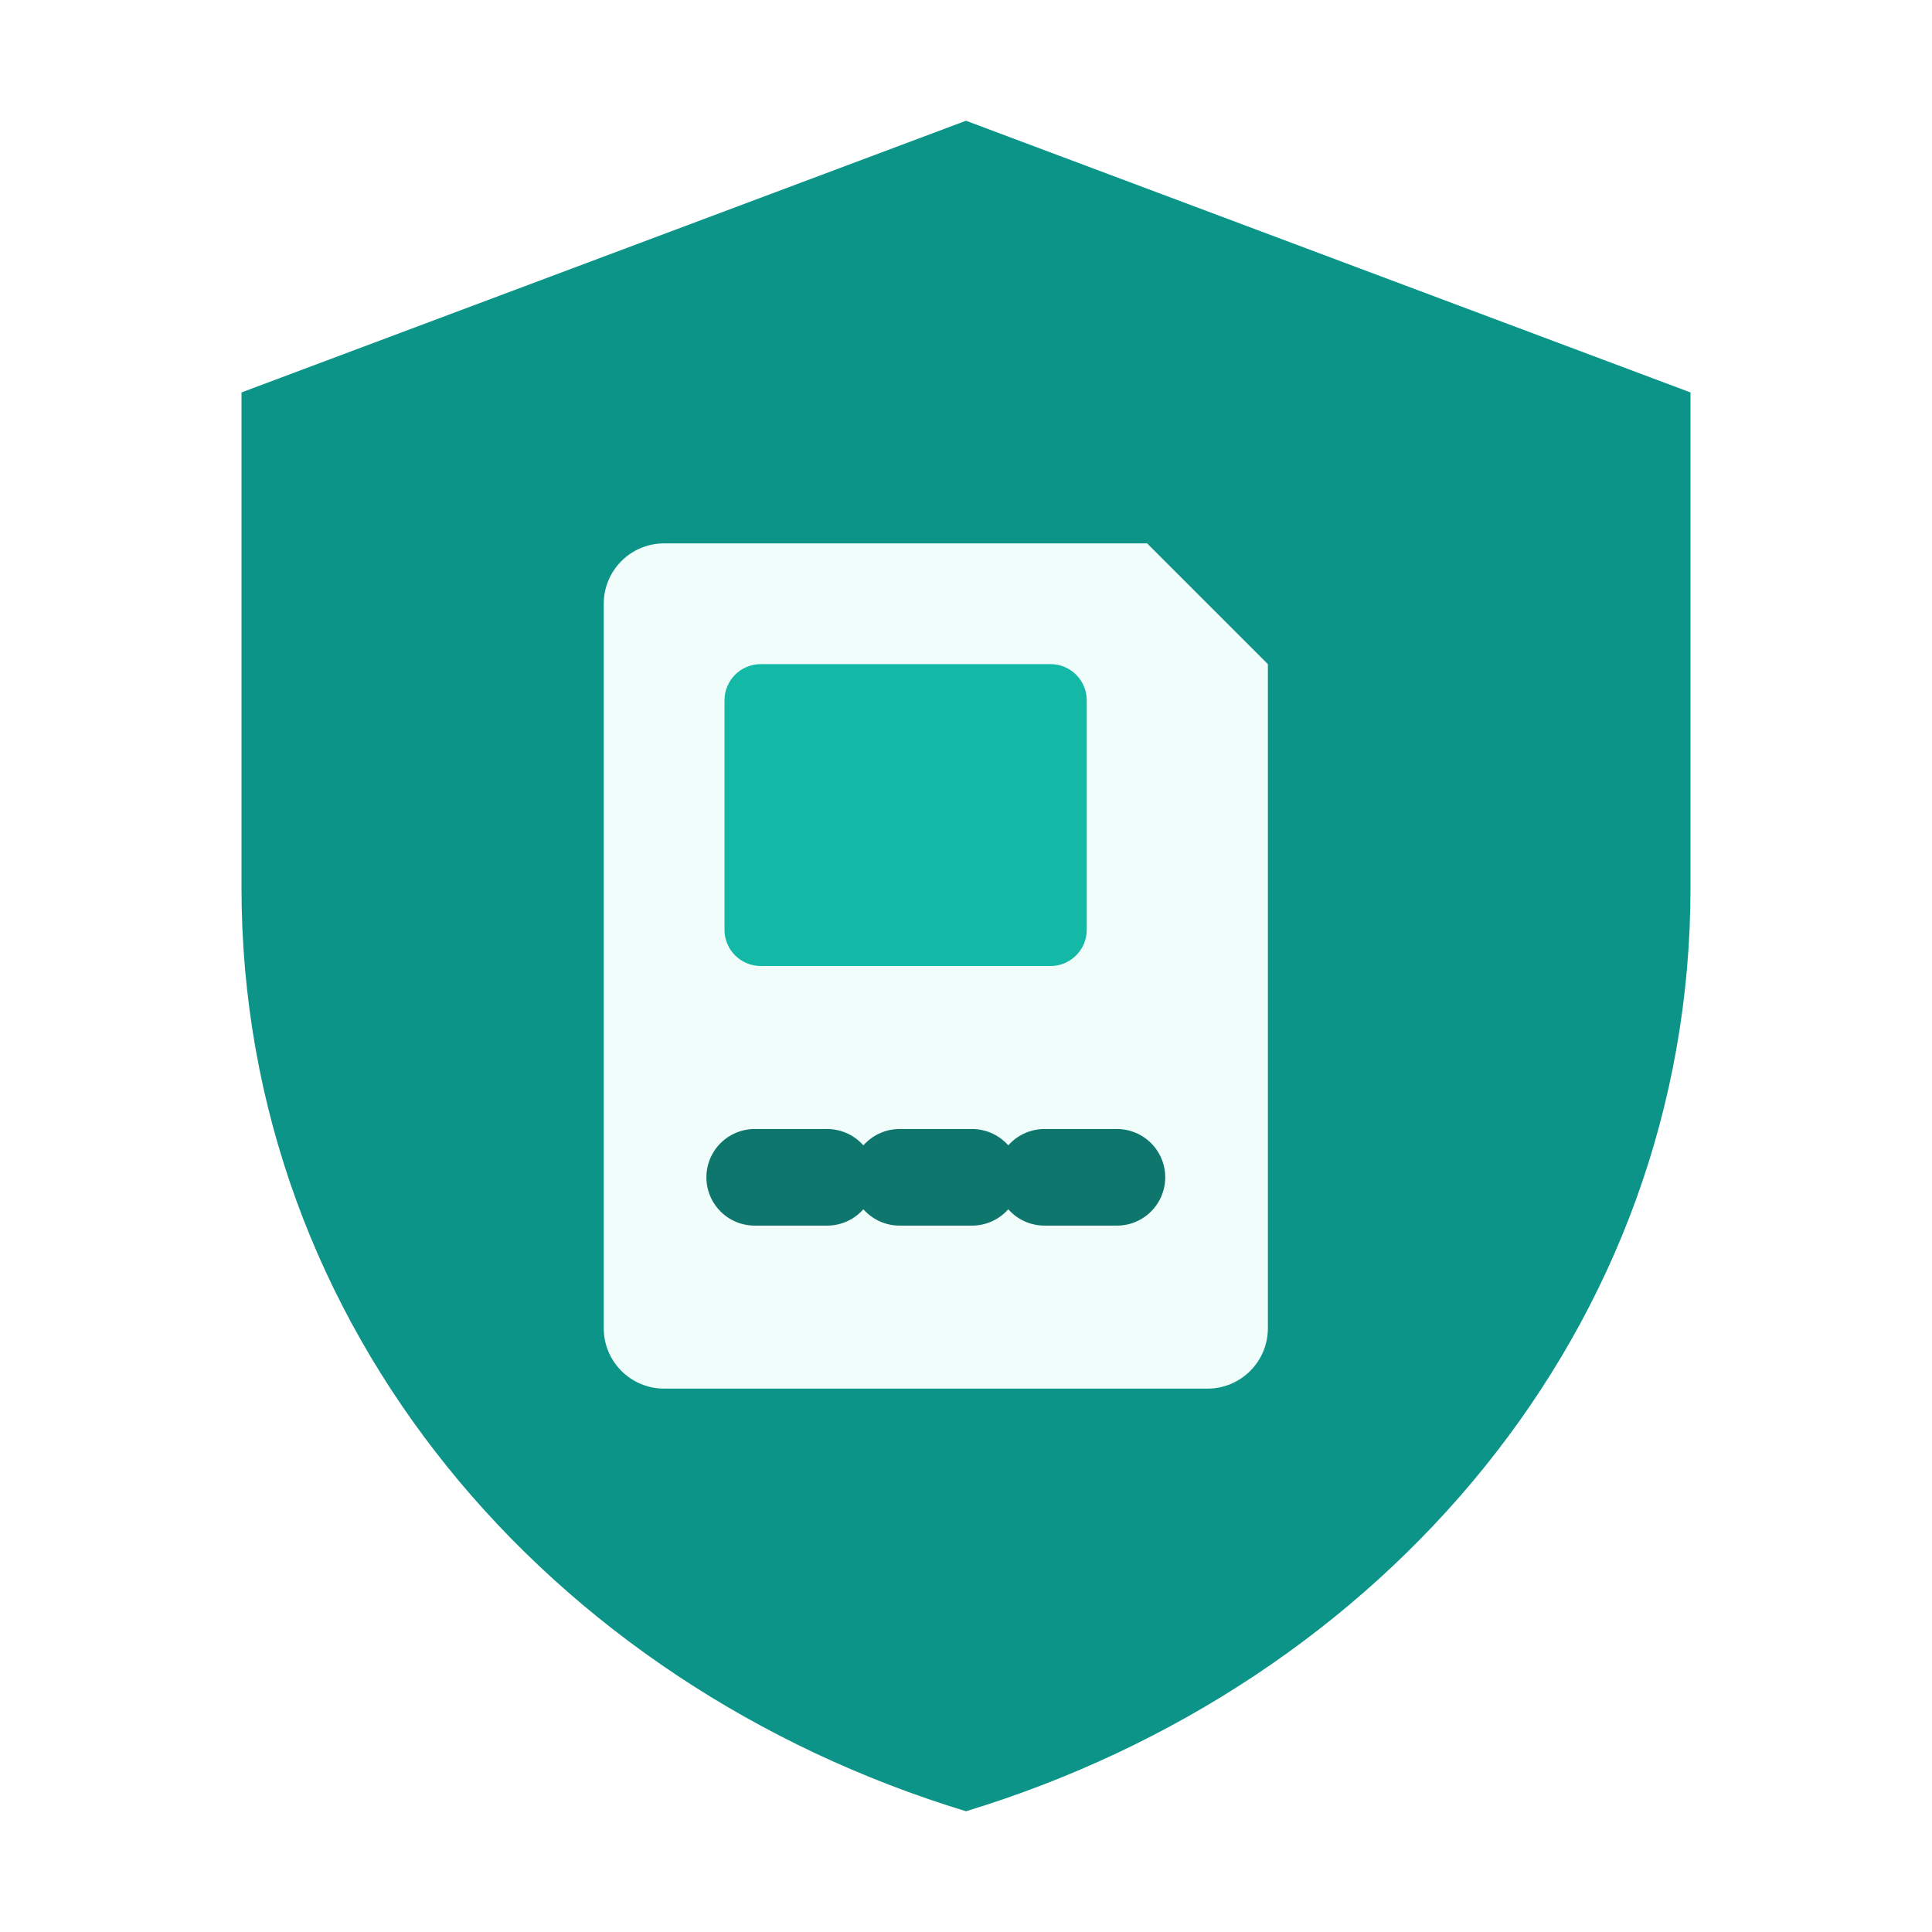
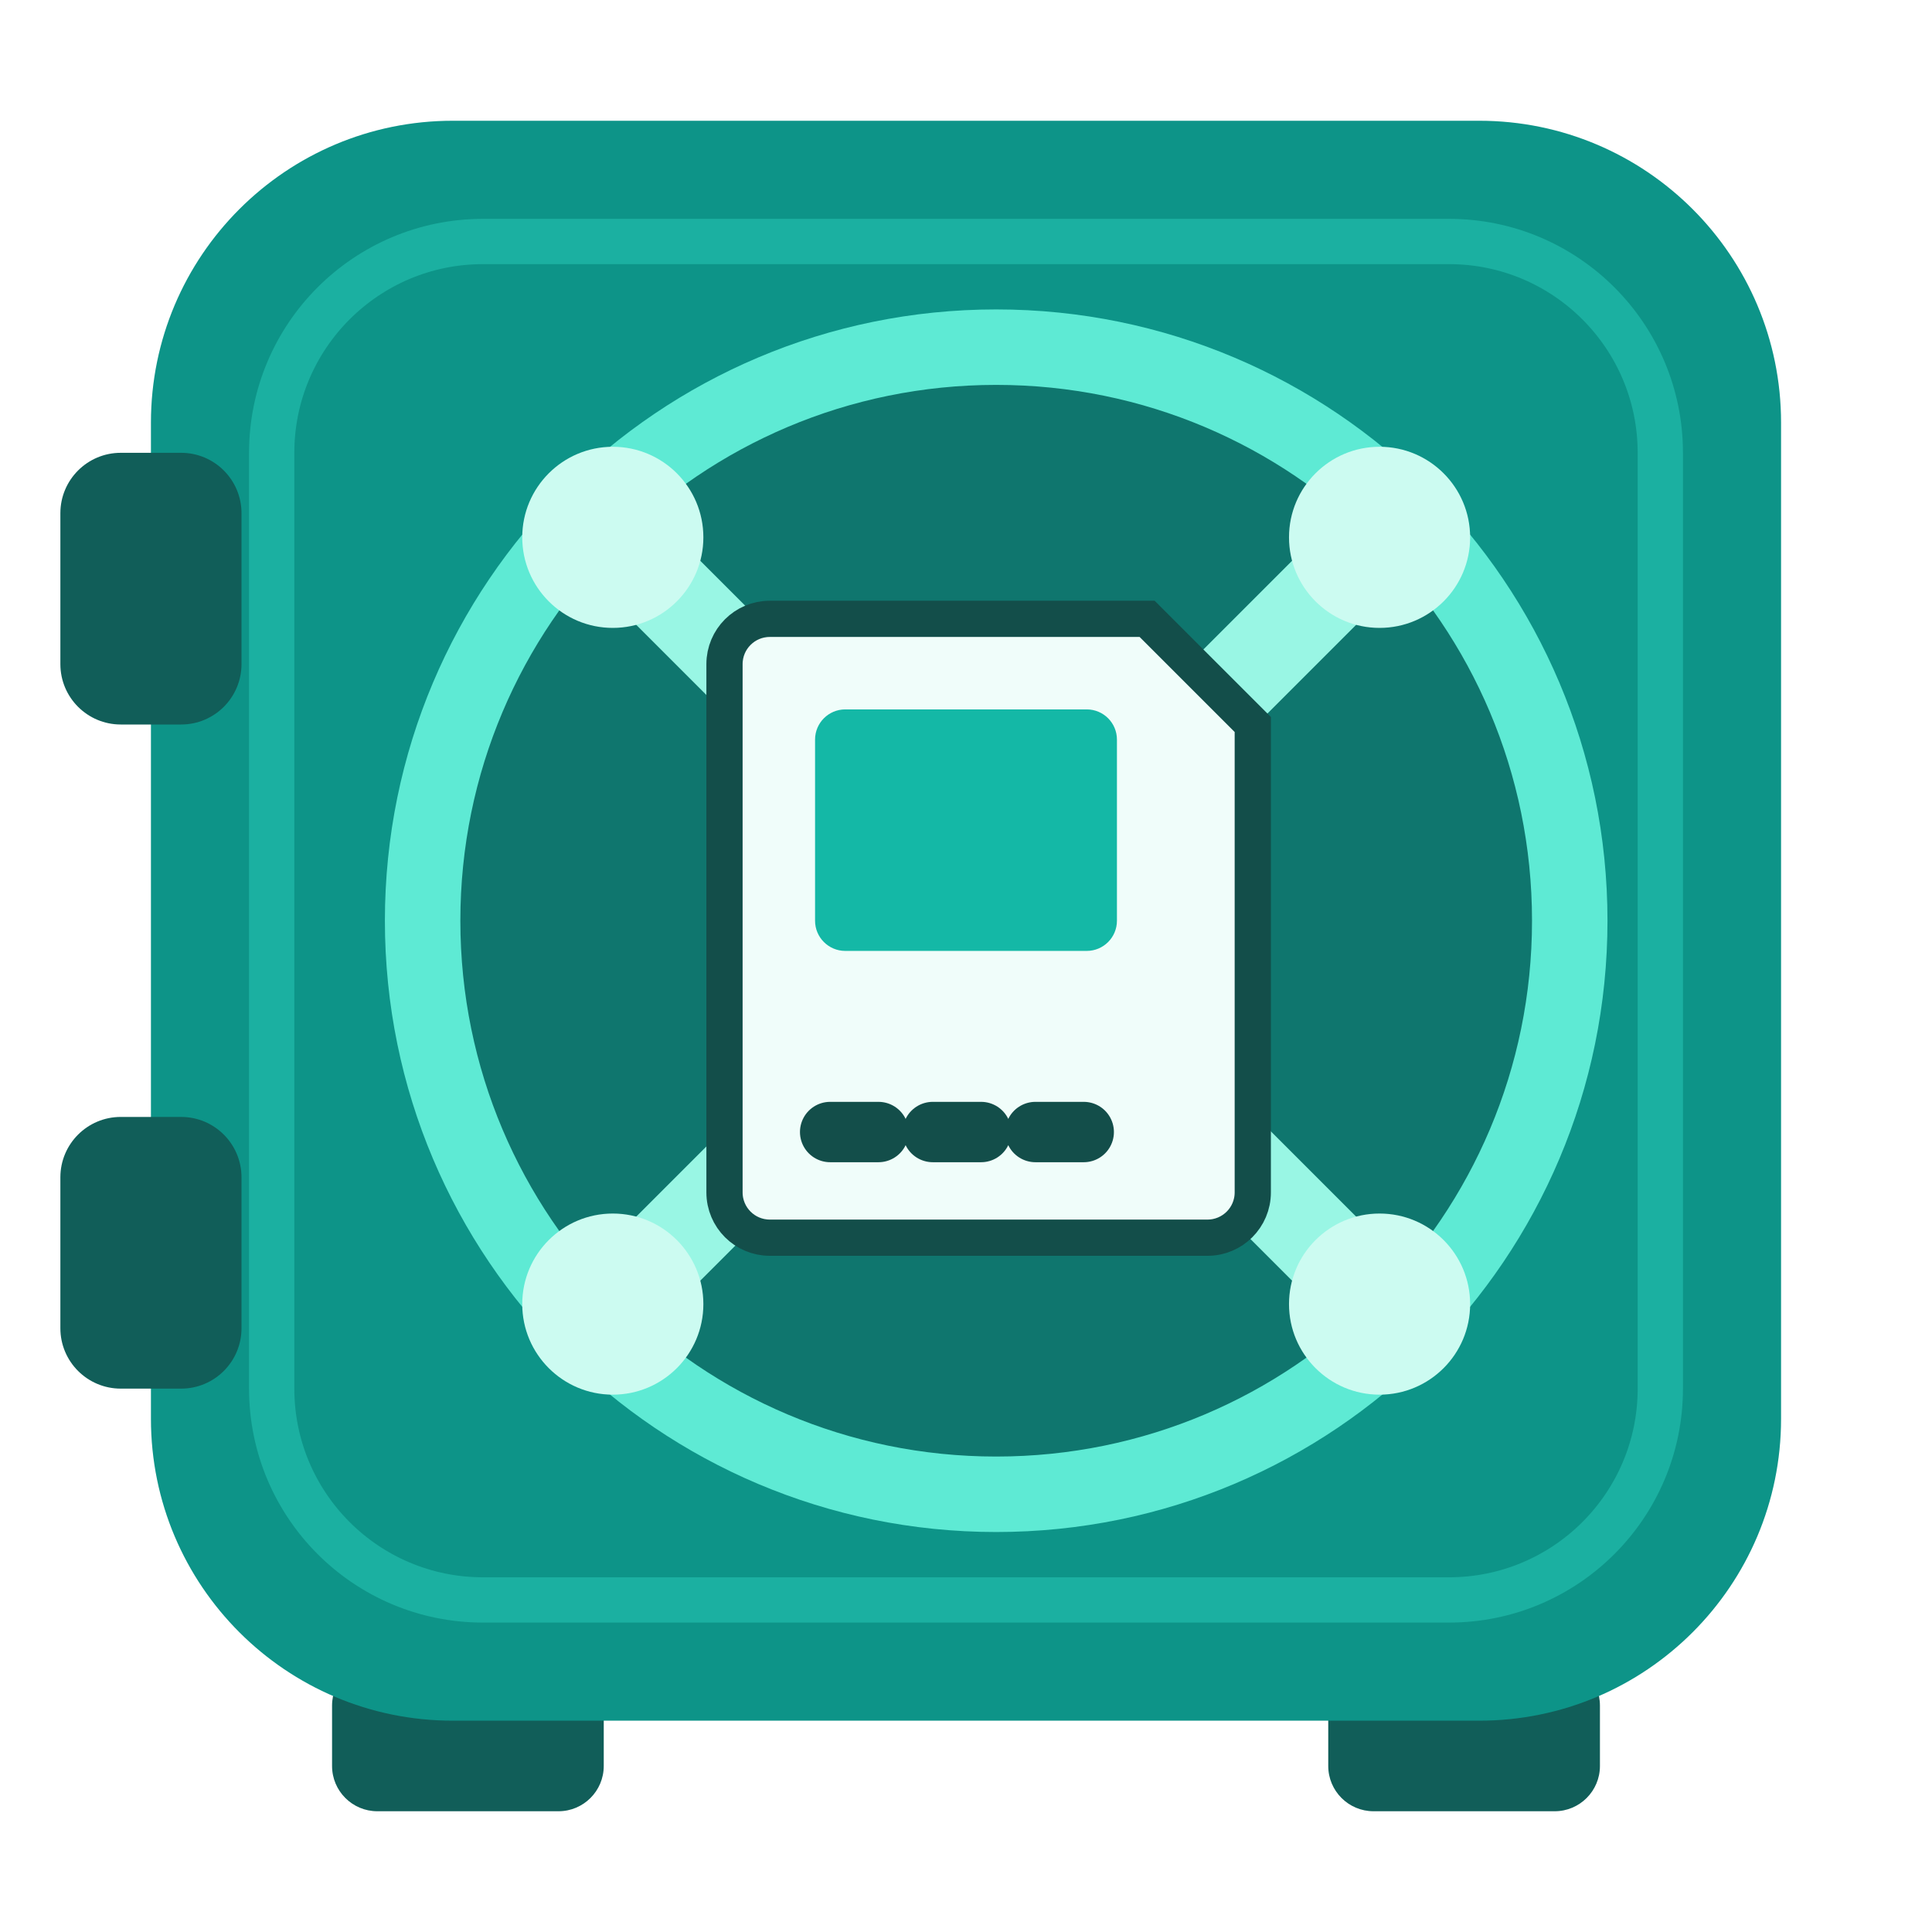
- <svg xmlns="http://www.w3.org/2000/svg" viewBox="0 0 32 32">
-   <path d="M16 2 4 6.5v8.2C4 22 9.1 27.9 16 30c6.9-2.1 12-8 12-15.3V6.5z" fill="#0d9488" />
-   <path d="M11 9h8l2 2v11a1 1 0 0 1-1 1h-9a1 1 0 0 1-1-1V10a1 1 0 0 1 1-1z" fill="#f0fdfa" />
-   <rect x="12" y="11" width="6" height="5" rx=".6" fill="#14b8a6" />
-   <path d="M12.5 19.5h1.2m1.2 0h1.2m1.2 0h1.2" stroke="#0f766e" stroke-width="1.6" stroke-linecap="round" />
+ <svg xmlns="http://www.w3.org/2000/svg" viewBox="0 0 64 64">
+   <rect x="11" y="55" width="9" height="5" rx="1.5" fill="#115e59" />
+   <rect x="44" y="55" width="9" height="5" rx="1.5" fill="#115e59" />
+   <rect x="5" y="4" width="54" height="53" rx="10" fill="#0d9488" />
+   <rect x="9" y="8" width="46" height="45" rx="7" fill="none" stroke="#2dd4bf" stroke-opacity=".45" stroke-width="1.5" />
+   <rect x="2" y="15" width="6" height="9" rx="2" fill="#115e59" />
+   <rect x="2" y="37" width="6" height="9" rx="2" fill="#115e59" />
+   <circle cx="33" cy="30.5" r="19" fill="#0f766e" stroke="#5eead4" stroke-width="2.5" />
+   <g stroke="#99f6e4" stroke-width="3" stroke-linecap="round">
+     <path d="M33 30.5 20.3 17.8M33 30.5 45.7 17.8M33 30.5 20.3 43.2M33 30.5 45.7 43.2" />
+   </g>
+   <g fill="#ccfbf1">
+     <circle cx="20.3" cy="17.8" r="3" />
+     <circle cx="45.7" cy="17.8" r="3" />
+     <circle cx="20.3" cy="43.2" r="3" />
+     <circle cx="45.7" cy="43.2" r="3" />
+   </g>
+   <path d="M25.5 20.5h12.5l3.5 3.5v15.5a1.5 1.5 0 0 1-1.5 1.5H25.5a1.5 1.5 0 0 1-1.5-1.5V22a1.5 1.5 0 0 1 1.5-1.5z" fill="#f0fdfa" stroke="#134e4a" stroke-width="1.2" />
+   <rect x="27" y="23.5" width="10" height="8" rx="1" fill="#14b8a6" />
+   <path d="M27.5 37.5h1.6m1.8 0h1.6m1.8 0h1.6" stroke="#134e4a" stroke-width="2" stroke-linecap="round" />
</svg>
